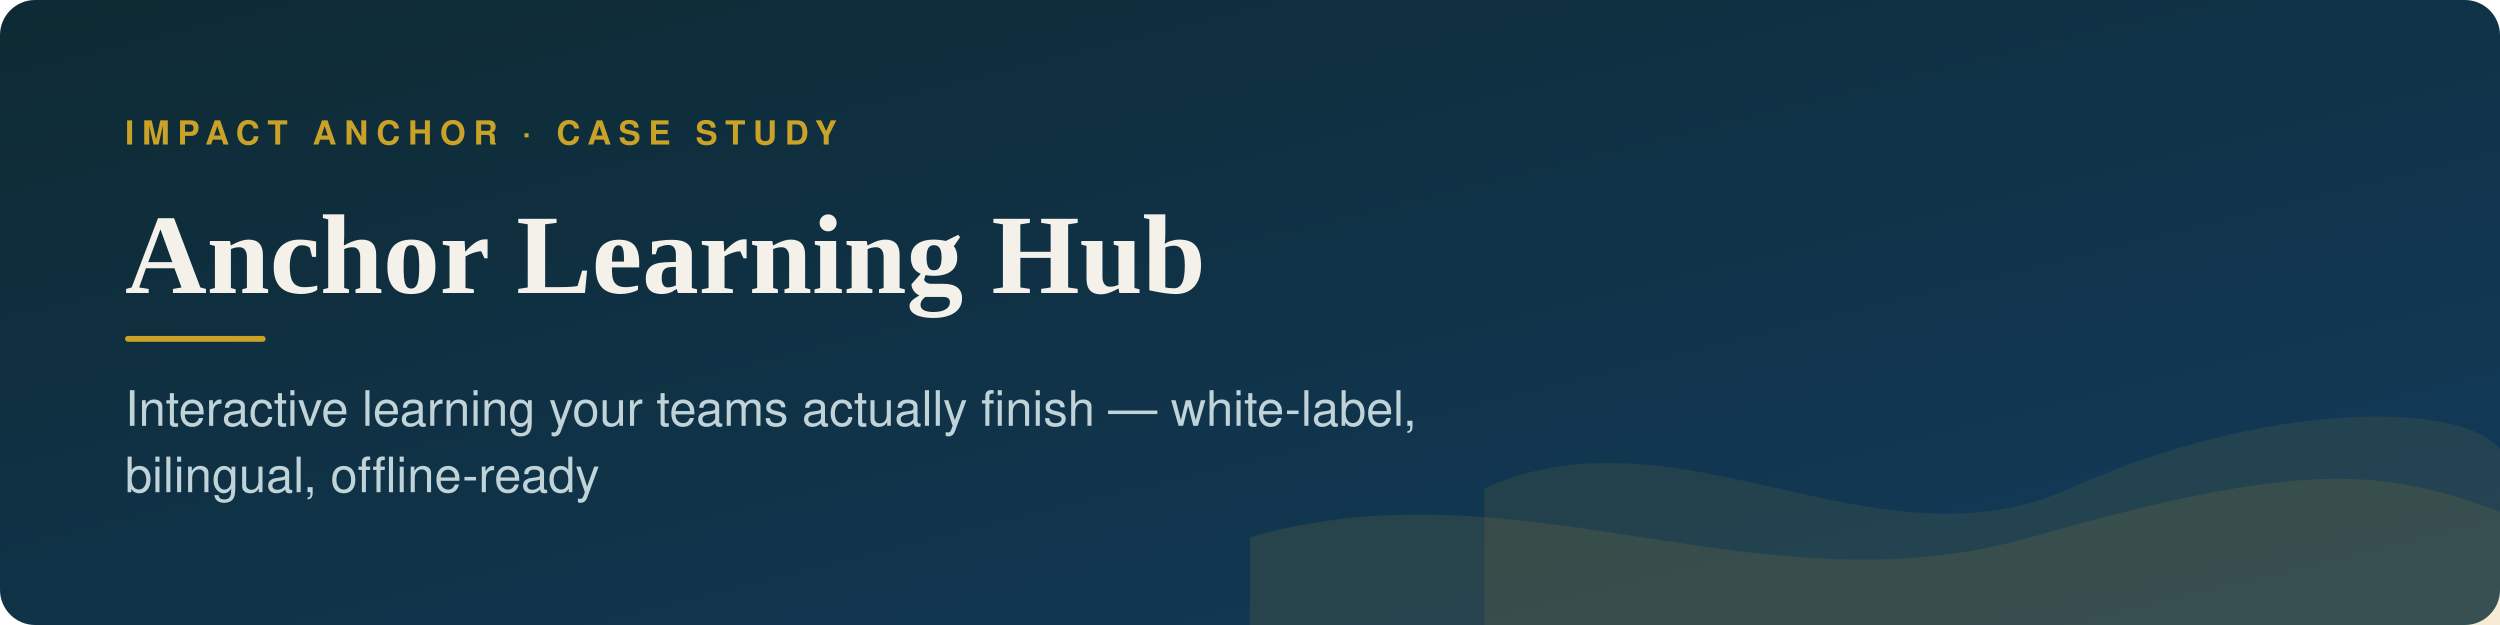
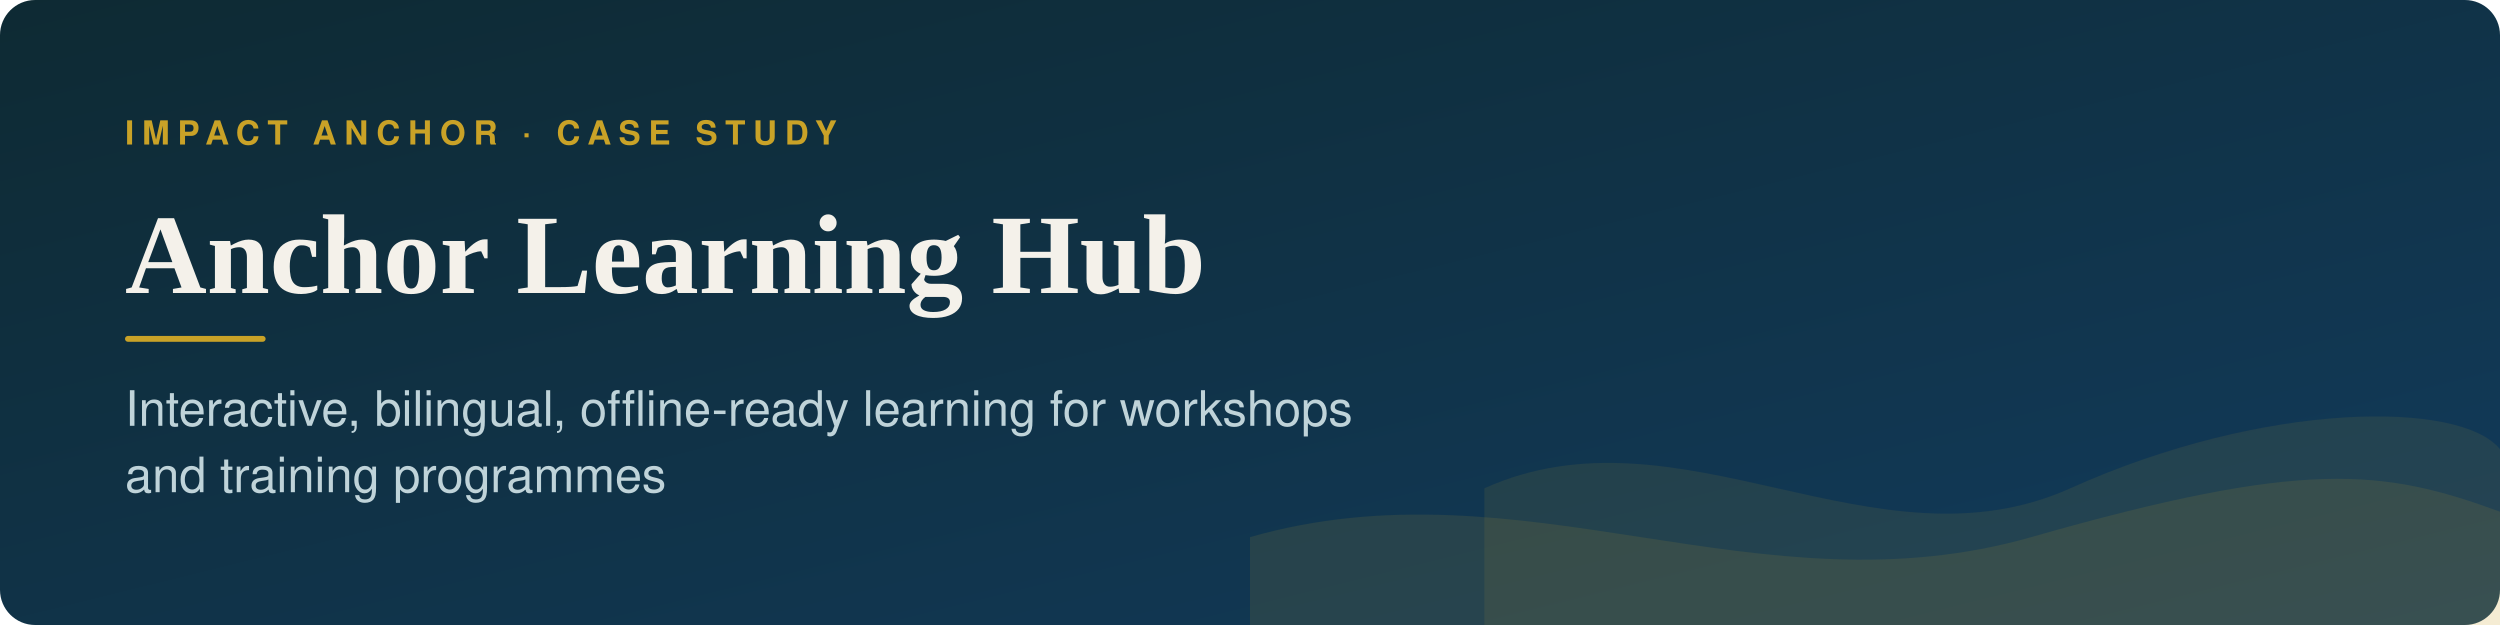
- <svg xmlns="http://www.w3.org/2000/svg" width="1280" height="320" viewBox="0 0 1280 320" role="img" aria-label="Anchor Learning Hub — Interactive learning your teams actually finish — white-label, bilingual, offline-ready">
+ <svg xmlns="http://www.w3.org/2000/svg" width="1280" height="320" viewBox="0 0 1280 320" role="img" aria-label="Anchor Learning Hub — Interactive, bilingual, offline-ready learning for workshops and training programmes">
  <defs>
    <linearGradient id="g" x1="0" y1="0" x2="1" y2="1">
      <stop offset="0" stop-color="#0E2A33" />
      <stop offset="1" stop-color="#123B5C" />
    </linearGradient>
  </defs>
  <rect width="1280" height="320" rx="18" fill="url(#g)" />
  <path d="M760 250 C 860 205, 960 295, 1060 250 S 1260 205, 1280 230 L1280 320 L760 320 Z" fill="#C9A227" opacity="0.10" />
  <path d="M640 275 C 780 235, 900 315, 1040 275 S 1220 240, 1280 262 L1280 320 L640 320 Z" fill="#C9A227" opacity="0.12" />
  <text x="64" y="74" fill="#C9A227" font-family="'Segoe UI', Helvetica, Arial, sans-serif" font-size="17" font-weight="600" letter-spacing="4">IMPACT ANCHOR · CASE STUDY</text>
  <text x="64" y="150" fill="#F4F1EA" font-family="Georgia, 'Times New Roman', serif" font-size="58" font-weight="700">Anchor Learning Hub</text>
  <rect x="64" y="172" width="72" height="3" rx="1.5" fill="#C9A227" />
  <text x="64" y="218" fill="#BFD3D9" font-family="'Segoe UI', Helvetica, Arial, sans-serif" font-size="25">
-     <tspan x="64" dy="0">Interactive learning your teams actually finish — white-label,</tspan>
-     <tspan x="64" dy="34">bilingual, offline-ready</tspan>
+     <tspan x="64" dy="0">Interactive, bilingual, offline-ready learning for workshops</tspan>
+     <tspan x="64" dy="34">and training programmes</tspan>
  </text>
</svg>
